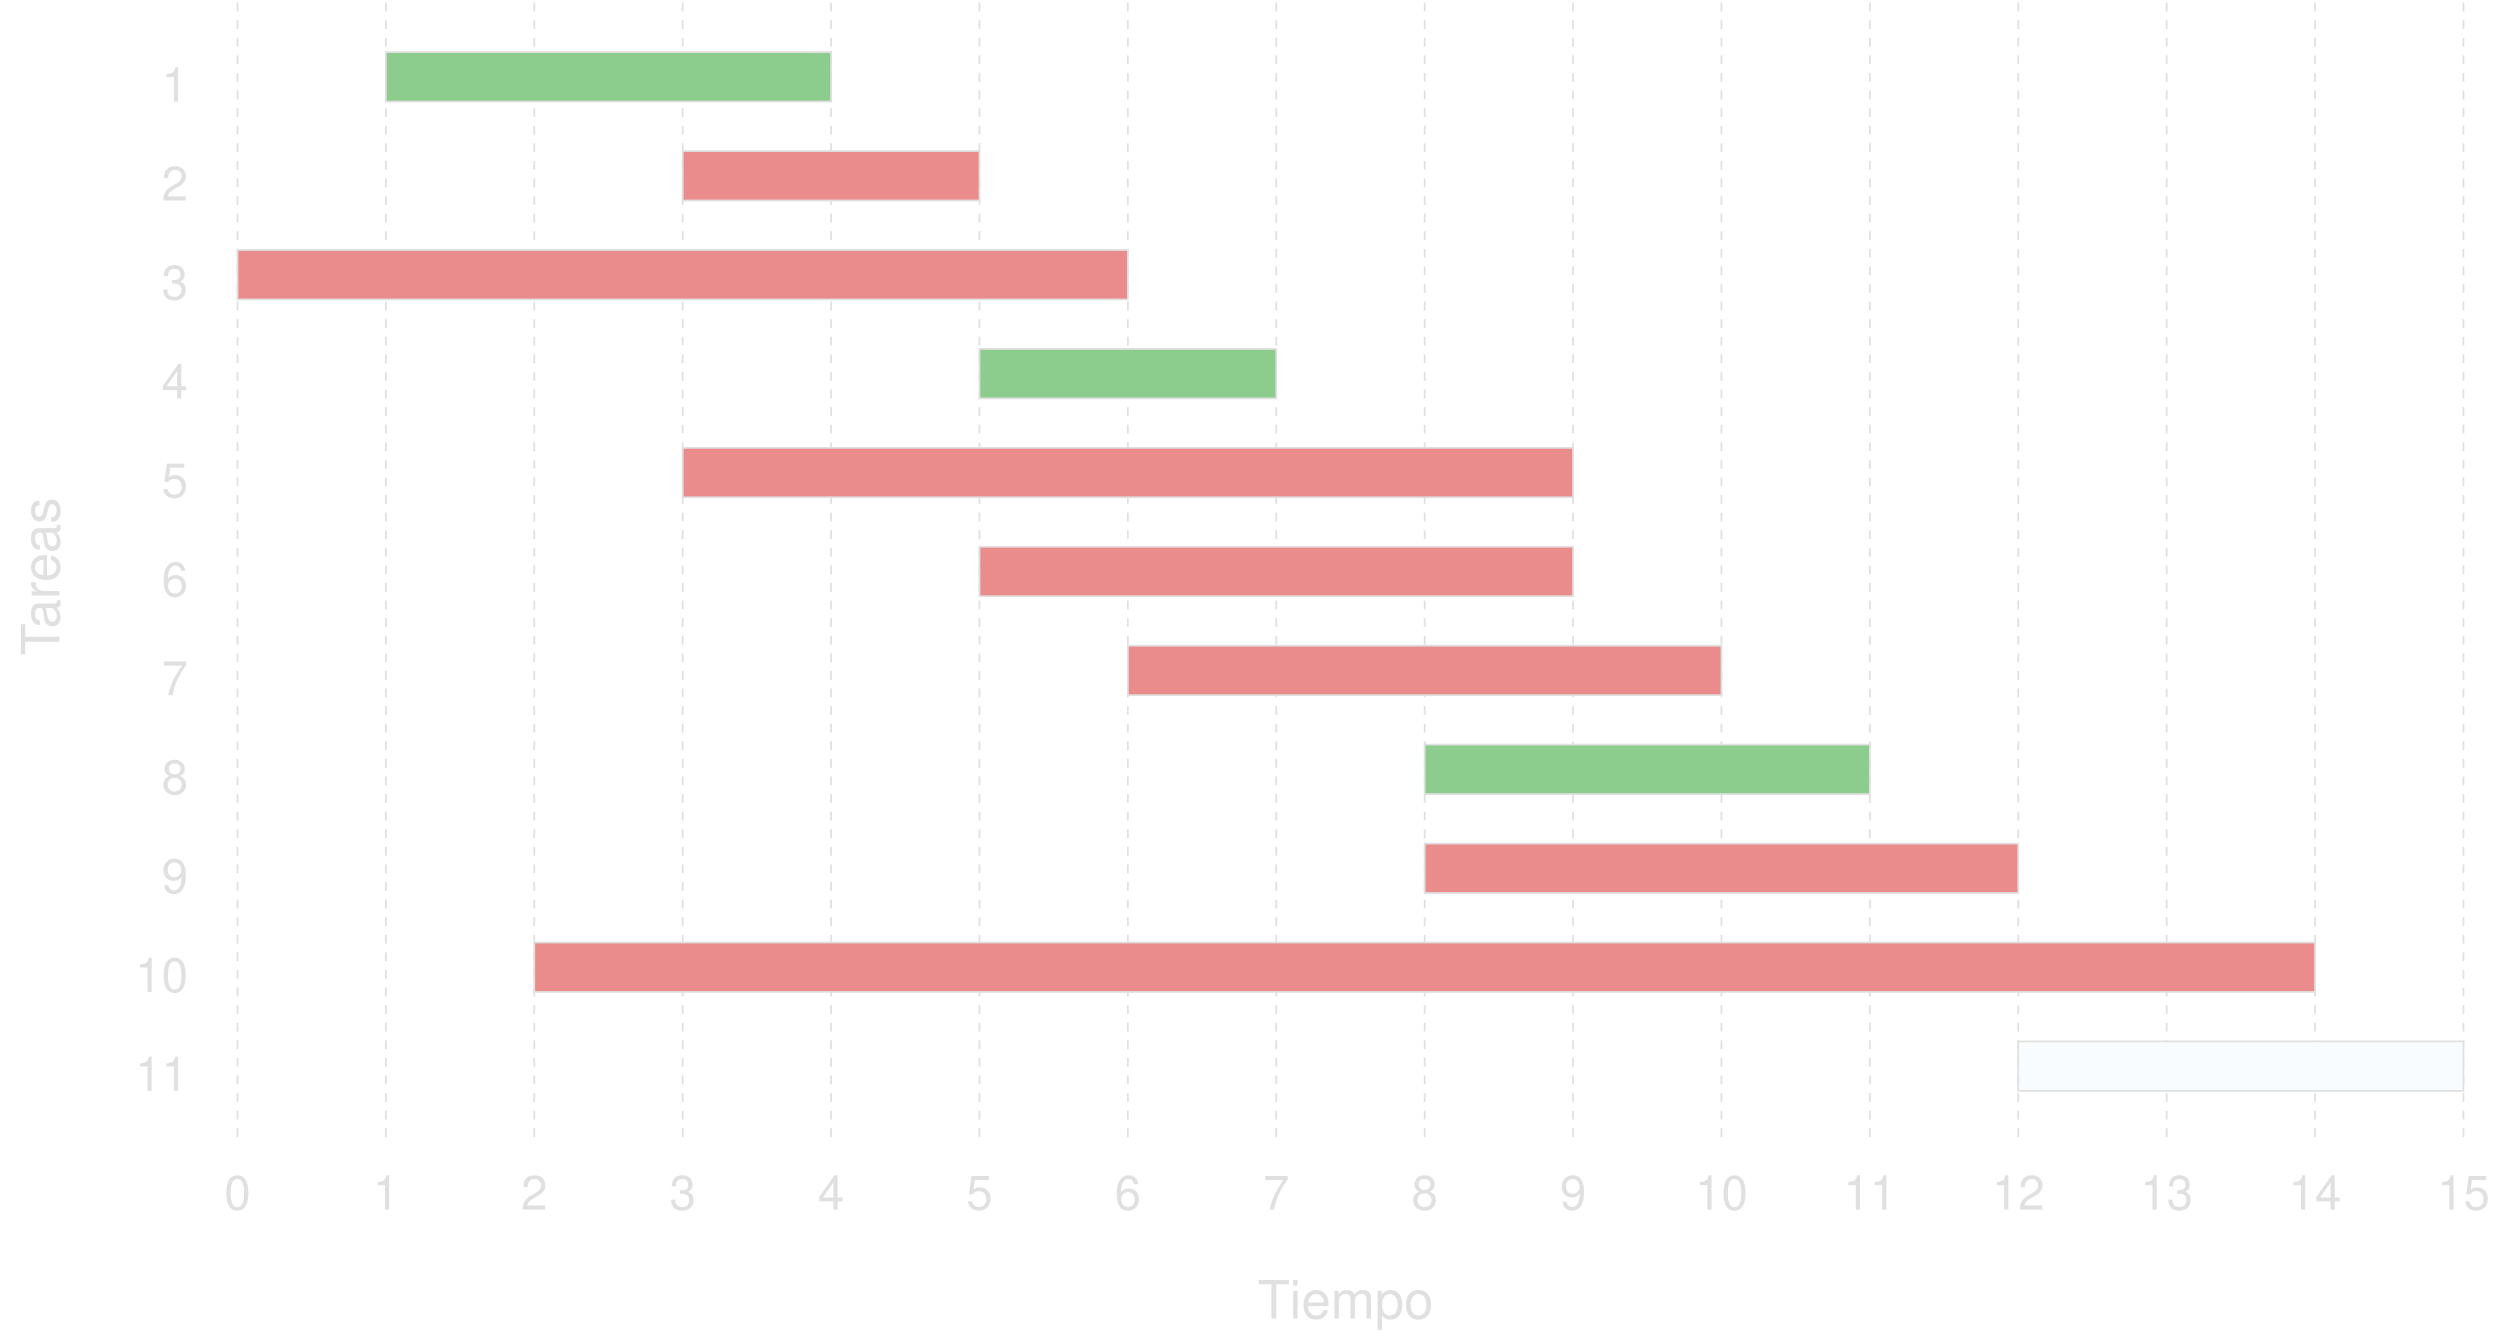
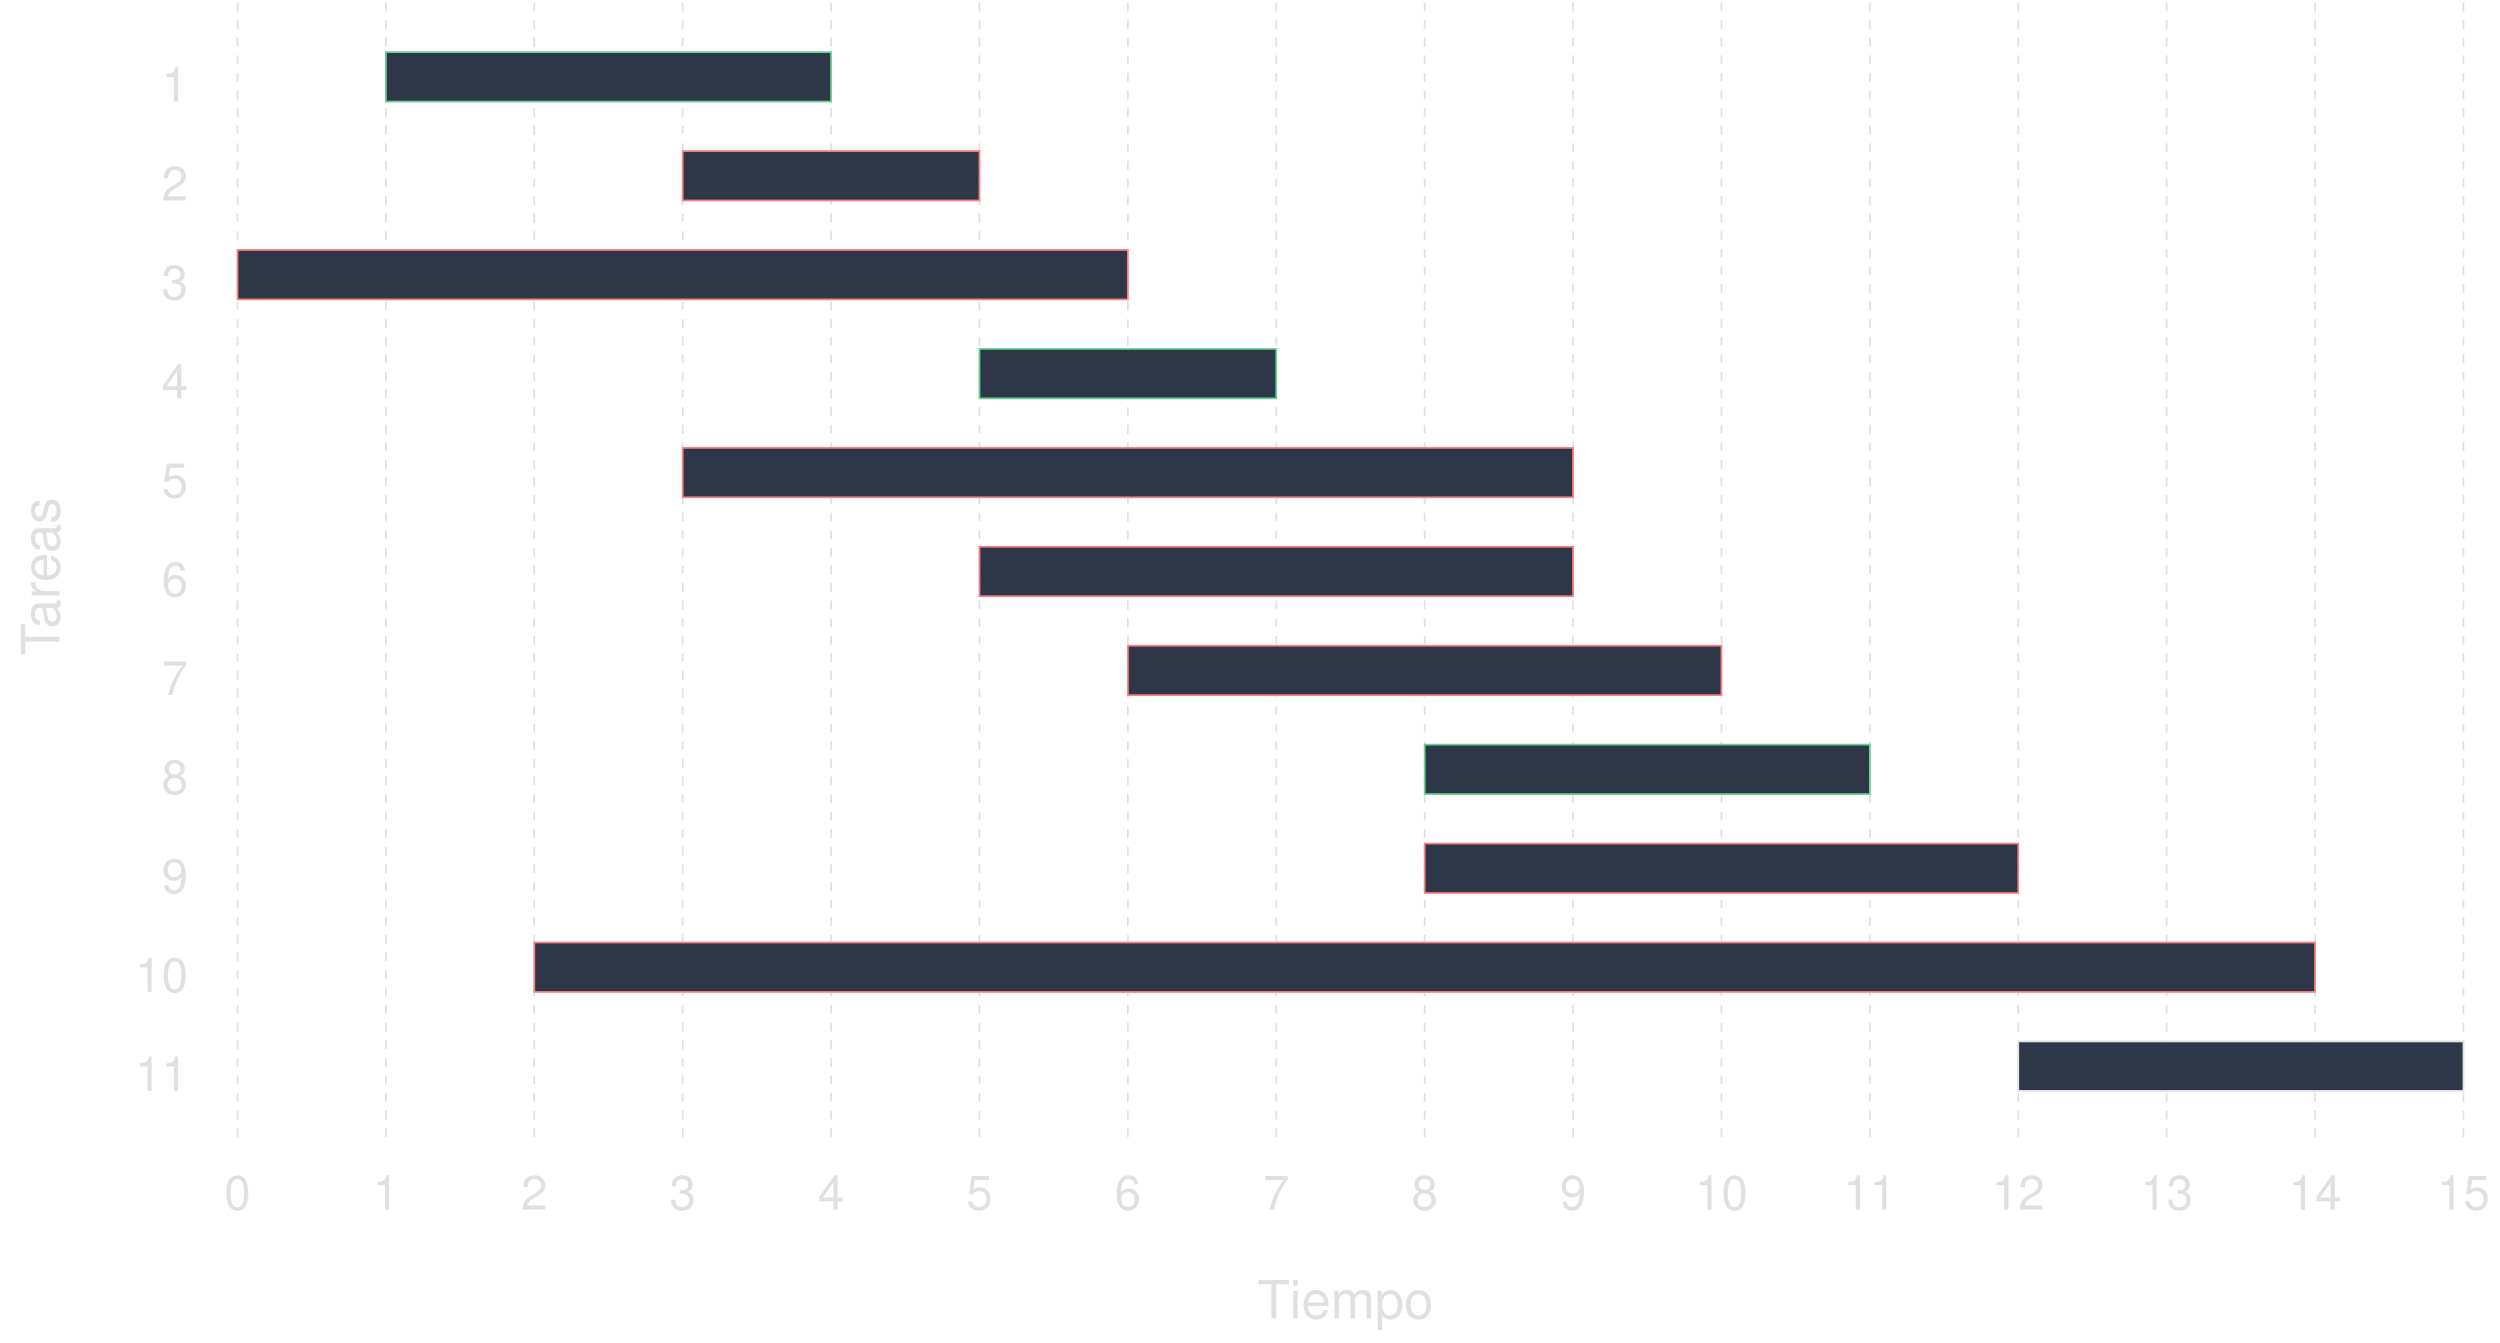
<svg xmlns="http://www.w3.org/2000/svg" width="717pt" height="385pt" viewBox="1171 888 11369 6106">
  <g fill="none">
    <polyline points=" 2250,900 2250,6075" stroke="#e0e0e0" stroke-width="8px" stroke-dasharray="40 40" />
    <polyline points=" 2925,900 2925,6075" stroke="#e0e0e0" stroke-width="8px" stroke-dasharray="40 40" />
    <polyline points=" 3600,900 3600,6075" stroke="#e0e0e0" stroke-width="8px" stroke-dasharray="40 40" />
    <polyline points=" 4275,900 4275,6075" stroke="#e0e0e0" stroke-width="8px" stroke-dasharray="40 40" />
    <polyline points=" 4950,900 4950,6075" stroke="#e0e0e0" stroke-width="8px" stroke-dasharray="40 40" />
    <polyline points=" 5625,900 5625,6075" stroke="#e0e0e0" stroke-width="8px" stroke-dasharray="40 40" />
    <polyline points=" 6300,900 6300,6075" stroke="#e0e0e0" stroke-width="8px" stroke-dasharray="40 40" />
    <polyline points=" 6975,900 6975,6075" stroke="#e0e0e0" stroke-width="8px" stroke-dasharray="40 40" />
    <polyline points=" 7650,900 7650,6075" stroke="#e0e0e0" stroke-width="8px" stroke-dasharray="40 40" />
    <polyline points=" 8325,900 8325,6075" stroke="#e0e0e0" stroke-width="8px" stroke-dasharray="40 40" />
    <polyline points=" 9000,900 9000,6075" stroke="#e0e0e0" stroke-width="8px" stroke-dasharray="40 40" />
    <polyline points=" 9675,900 9675,6075" stroke="#e0e0e0" stroke-width="8px" stroke-dasharray="40 40" />
    <polyline points=" 10350,900 10350,6075" stroke="#e0e0e0" stroke-width="8px" stroke-dasharray="40 40" />
    <polyline points=" 11025,900 11025,6075" stroke="#e0e0e0" stroke-width="8px" stroke-dasharray="40 40" />
    <polyline points=" 11700,900 11700,6075" stroke="#e0e0e0" stroke-width="8px" stroke-dasharray="40 40" />
    <polyline points=" 12375,900 12375,6075" stroke="#e0e0e0" stroke-width="8px" stroke-dasharray="40 40" />
-     <rect x="10350" y="5625" width="2025" height="225" fill="#f9fcff" stroke="#e0e0e0" stroke-width="8px" />
-     <rect x="2925" y="1125" width="2025" height="225" fill="#8ccc8c" stroke="#e0e0e0" stroke-width="8px" />
-     <rect x="4275" y="1575" width="1350" height="225" fill="#ea8c8c" stroke="#e0e0e0" stroke-width="8px" />
-     <rect x="2250" y="2025" width="4050" height="225" fill="#ea8c8c" stroke="#e0e0e0" stroke-width="8px" />
-     <rect x="4275" y="2925" width="4050" height="225" fill="#ea8c8c" stroke="#e0e0e0" stroke-width="8px" />
-     <rect x="3600" y="5175" width="8100" height="225" fill="#ea8c8c" stroke="#e0e0e0" stroke-width="8px" />
-     <rect x="5625" y="2475" width="1350" height="225" fill="#8ccc8c" stroke="#e0e0e0" stroke-width="8px" />
-     <rect x="5625" y="3375" width="2700" height="225" fill="#ea8c8c" stroke="#e0e0e0" stroke-width="8px" />
-     <rect x="6300" y="3825" width="2700" height="225" fill="#ea8c8c" stroke="#e0e0e0" stroke-width="8px" />
-     <rect x="7650" y="4275" width="2025" height="225" fill="#8ccc8c" stroke="#e0e0e0" stroke-width="8px" />
-     <rect x="7650" y="4725" width="2700" height="225" fill="#ea8c8c" stroke="#e0e0e0" stroke-width="8px" />
+     <rect x="10350" y="5625" width="2025" height="225" fill="#2d3748" stroke="#e0e0e0" stroke-width="8px" />
+     <rect x="2925" y="1125" width="2025" height="225" fill="#2d3748" stroke="#68d391" stroke-width="8px" />
+     <rect x="4275" y="1575" width="1350" height="225" fill="#2d3748" stroke="#fc8181" stroke-width="8px" />
+     <rect x="2250" y="2025" width="4050" height="225" fill="#2d3748" stroke="#fc8181" stroke-width="8px" />
+     <rect x="4275" y="2925" width="4050" height="225" fill="#2d3748" stroke="#fc8181" stroke-width="8px" />
+     <rect x="3600" y="5175" width="8100" height="225" fill="#2d3748" stroke="#fc8181" stroke-width="8px" />
+     <rect x="5625" y="2475" width="1350" height="225" fill="#2d3748" stroke="#68d391" stroke-width="8px" />
+     <rect x="5625" y="3375" width="2700" height="225" fill="#2d3748" stroke="#fc8181" stroke-width="8px" />
+     <rect x="6300" y="3825" width="2700" height="225" fill="#2d3748" stroke="#fc8181" stroke-width="8px" />
+     <rect x="7650" y="4275" width="2025" height="225" fill="#2d3748" stroke="#68d391" stroke-width="8px" />
+     <rect x="7650" y="4725" width="2700" height="225" fill="#2d3748" stroke="#fc8181" stroke-width="8px" />
    <text xml:space="preserve" x="2250" y="6390" fill="#e0e0e0" font-family="Helvetica" font-style="normal" font-weight="normal" font-size="216" text-anchor="middle">0</text>
    <text xml:space="preserve" x="2925" y="6390" fill="#e0e0e0" font-family="Helvetica" font-style="normal" font-weight="normal" font-size="216" text-anchor="middle">1</text>
    <text xml:space="preserve" x="3600" y="6390" fill="#e0e0e0" font-family="Helvetica" font-style="normal" font-weight="normal" font-size="216" text-anchor="middle">2</text>
    <text xml:space="preserve" x="4275" y="6390" fill="#e0e0e0" font-family="Helvetica" font-style="normal" font-weight="normal" font-size="216" text-anchor="middle">3</text>
    <text xml:space="preserve" x="4950" y="6390" fill="#e0e0e0" font-family="Helvetica" font-style="normal" font-weight="normal" font-size="216" text-anchor="middle">4</text>
    <text xml:space="preserve" x="5625" y="6390" fill="#e0e0e0" font-family="Helvetica" font-style="normal" font-weight="normal" font-size="216" text-anchor="middle">5</text>
    <text xml:space="preserve" x="6300" y="6390" fill="#e0e0e0" font-family="Helvetica" font-style="normal" font-weight="normal" font-size="216" text-anchor="middle">6</text>
    <text xml:space="preserve" x="6975" y="6390" fill="#e0e0e0" font-family="Helvetica" font-style="normal" font-weight="normal" font-size="216" text-anchor="middle">7</text>
    <text xml:space="preserve" x="7650" y="6390" fill="#e0e0e0" font-family="Helvetica" font-style="normal" font-weight="normal" font-size="216" text-anchor="middle">8</text>
    <text xml:space="preserve" x="8325" y="6390" fill="#e0e0e0" font-family="Helvetica" font-style="normal" font-weight="normal" font-size="216" text-anchor="middle">9</text>
    <text xml:space="preserve" x="9000" y="6390" fill="#e0e0e0" font-family="Helvetica" font-style="normal" font-weight="normal" font-size="216" text-anchor="middle">10</text>
    <text xml:space="preserve" x="9675" y="6390" fill="#e0e0e0" font-family="Helvetica" font-style="normal" font-weight="normal" font-size="216" text-anchor="middle">11</text>
    <text xml:space="preserve" x="10350" y="6390" fill="#e0e0e0" font-family="Helvetica" font-style="normal" font-weight="normal" font-size="216" text-anchor="middle">12</text>
    <text xml:space="preserve" x="11025" y="6390" fill="#e0e0e0" font-family="Helvetica" font-style="normal" font-weight="normal" font-size="216" text-anchor="middle">13</text>
    <text xml:space="preserve" x="11700" y="6390" fill="#e0e0e0" font-family="Helvetica" font-style="normal" font-weight="normal" font-size="216" text-anchor="middle">14</text>
    <text xml:space="preserve" x="12375" y="6390" fill="#e0e0e0" font-family="Helvetica" font-style="normal" font-weight="normal" font-size="216" text-anchor="middle">15</text>
    <text xml:space="preserve" x="2025" y="2250" fill="#e0e0e0" font-family="Helvetica" font-style="normal" font-weight="normal" font-size="216" text-anchor="end">3</text>
    <text xml:space="preserve" x="2025" y="2700" fill="#e0e0e0" font-family="Helvetica" font-style="normal" font-weight="normal" font-size="216" text-anchor="end">4</text>
    <text xml:space="preserve" x="2025" y="3150" fill="#e0e0e0" font-family="Helvetica" font-style="normal" font-weight="normal" font-size="216" text-anchor="end">5</text>
    <text xml:space="preserve" x="2025" y="3600" fill="#e0e0e0" font-family="Helvetica" font-style="normal" font-weight="normal" font-size="216" text-anchor="end">6</text>
    <text xml:space="preserve" x="2025" y="4050" fill="#e0e0e0" font-family="Helvetica" font-style="normal" font-weight="normal" font-size="216" text-anchor="end">7</text>
    <text xml:space="preserve" x="2025" y="4500" fill="#e0e0e0" font-family="Helvetica" font-style="normal" font-weight="normal" font-size="216" text-anchor="end">8</text>
    <text xml:space="preserve" x="2025" y="4950" fill="#e0e0e0" font-family="Helvetica" font-style="normal" font-weight="normal" font-size="216" text-anchor="end">9</text>
    <text xml:space="preserve" x="2025" y="1800" fill="#e0e0e0" font-family="Helvetica" font-style="normal" font-weight="normal" font-size="216" text-anchor="end">2</text>
    <text xml:space="preserve" x="2025" y="1350" fill="#e0e0e0" font-family="Helvetica" font-style="normal" font-weight="normal" font-size="216" text-anchor="end">1</text>
    <text xml:space="preserve" x="2025" y="5400" fill="#e0e0e0" font-family="Helvetica" font-style="normal" font-weight="normal" font-size="216" text-anchor="end">10</text>
    <text xml:space="preserve" x="2025" y="5850" fill="#e0e0e0" font-family="Helvetica" font-style="normal" font-weight="normal" font-size="216" text-anchor="end">11</text>
    <g transform="translate(1440,3510) rotate(-90)">
      <text xml:space="preserve" x="0" y="0" fill="#e0e0e0" font-family="Helvetica" font-style="normal" font-weight="normal" font-size="240" text-anchor="middle">Tareas</text>
    </g>
    <text xml:space="preserve" x="7290" y="6885" fill="#e0e0e0" font-family="Helvetica" font-style="normal" font-weight="normal" font-size="240" text-anchor="middle">Tiempo</text>
  </g>
</svg>
